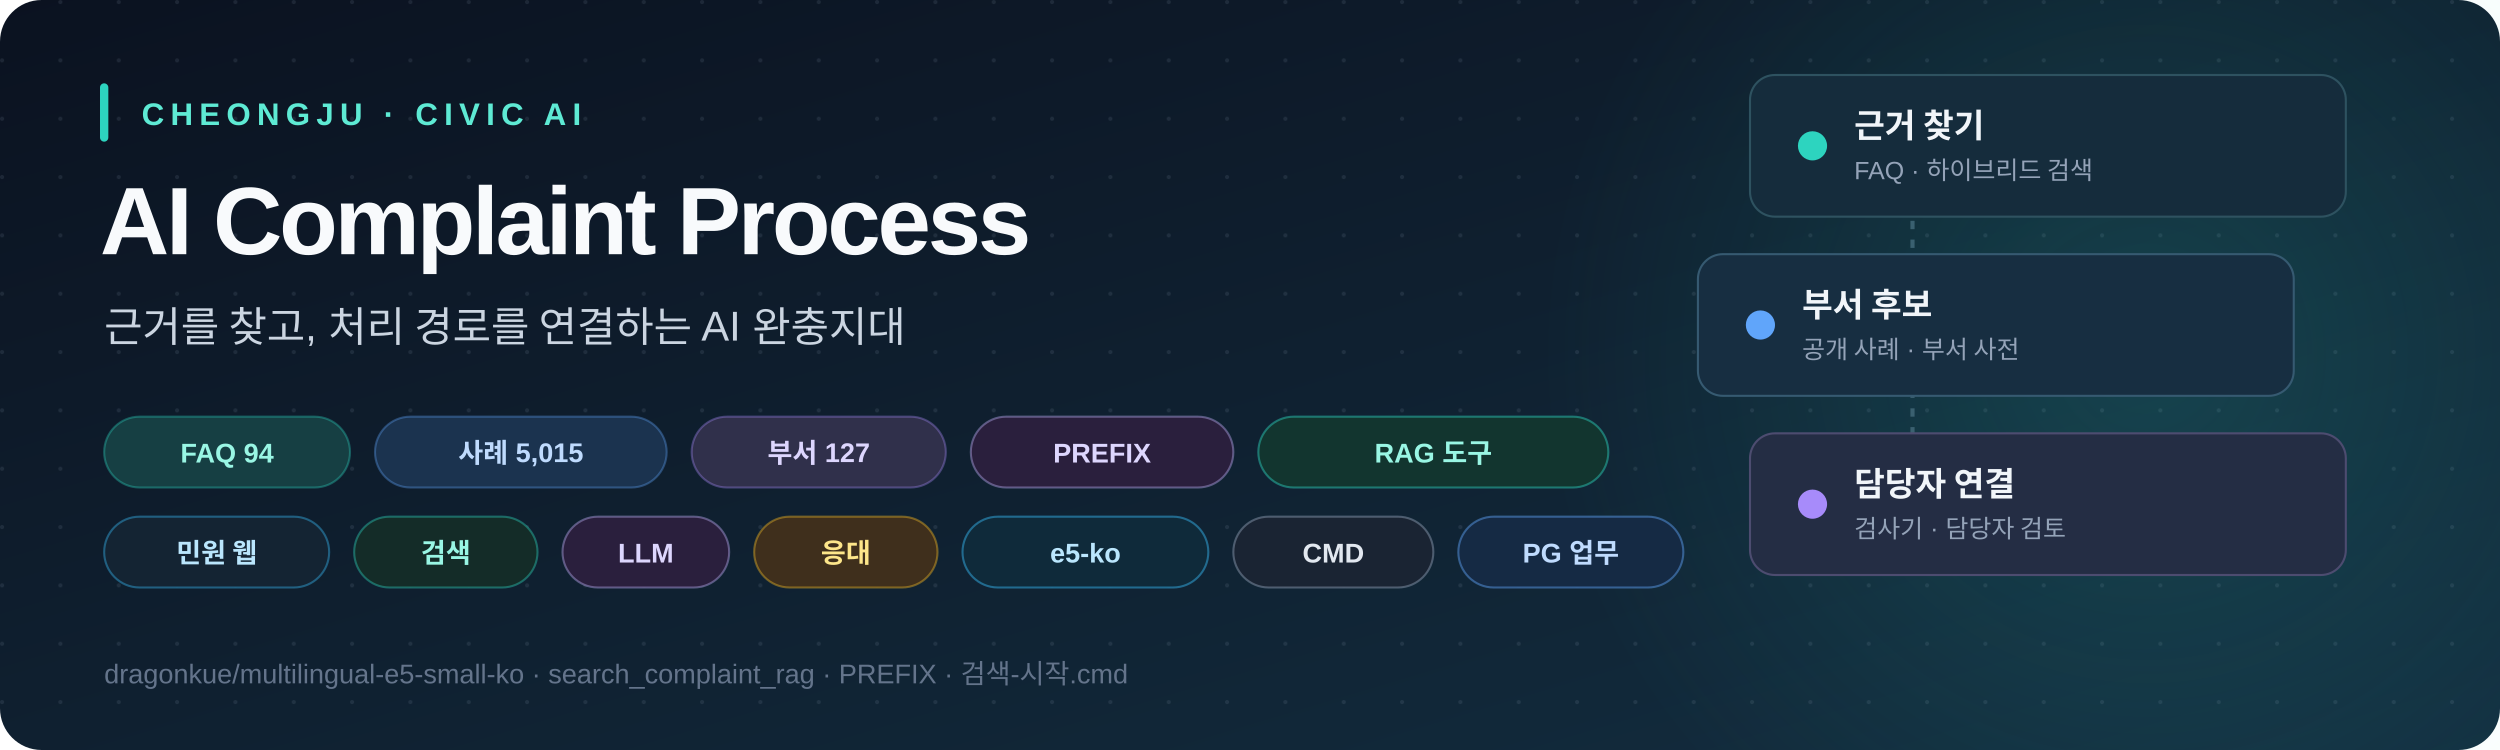
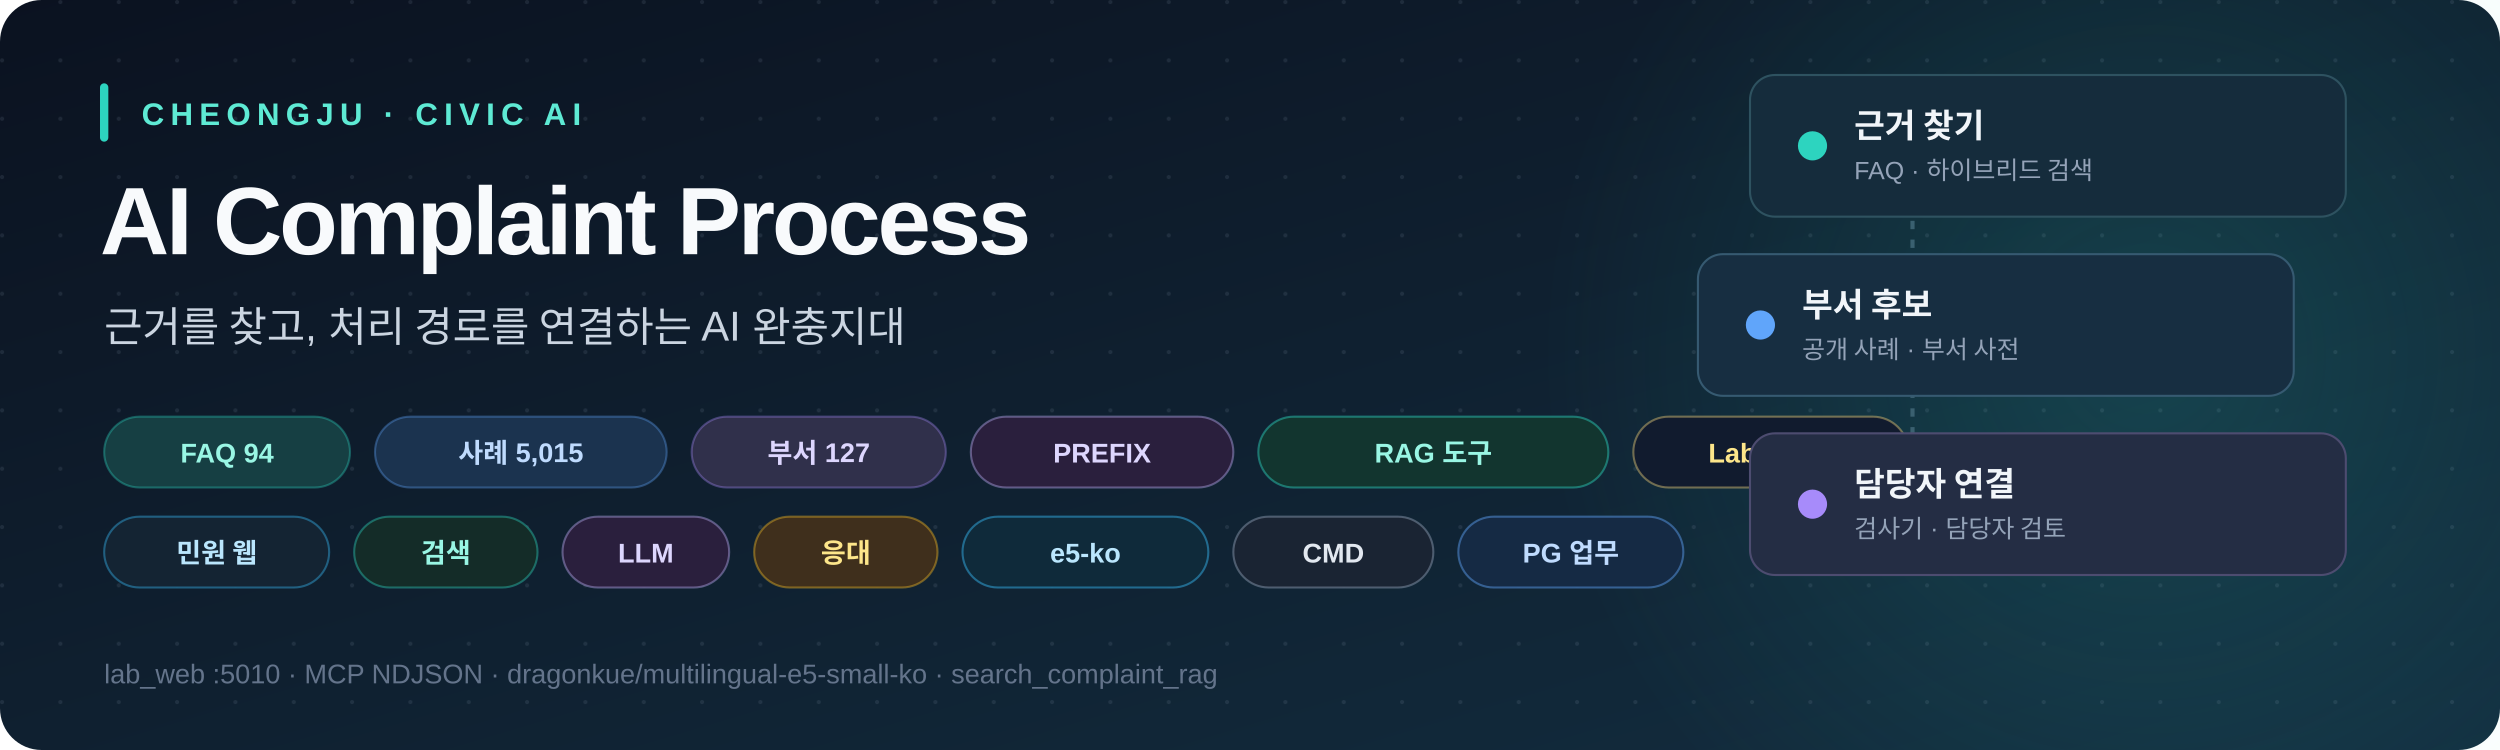
<svg xmlns="http://www.w3.org/2000/svg" width="1200" height="360" viewBox="0 0 1200 360" role="img" aria-labelledby="title description">
  <defs>
    <linearGradient id="background" x1="0" x2="1" y2="1">
      <stop stop-color="#0b1220" />
      <stop offset="1" stop-color="#132e40" />
    </linearGradient>
    <radialGradient id="glow">
      <stop stop-color="#2dd4bf" stop-opacity=".17" />
      <stop offset="1" stop-color="#2dd4bf" stop-opacity="0" />
    </radialGradient>
    <pattern id="grid" width="28" height="28" patternUnits="userSpaceOnUse">
      <circle cx="1" cy="1" r="1" fill="#94a3b8" opacity=".13" />
    </pattern>
  </defs>
  <rect width="1200" height="360" rx="20" fill="url(#background)" />
  <rect width="1200" height="360" rx="20" fill="url(#grid)" />
  <circle cx="1030" cy="170" r="290" fill="url(#glow)" />
  <rect x="48" y="40" width="4" height="28" rx="2" fill="#2dd4bf" />
  <g font-family="Arial, 'Noto Sans KR', sans-serif">
    <text x="68" y="60" fill="#5eead4" font-size="15" font-weight="700" letter-spacing="3">CHEONGJU · CIVIC AI</text>
    <text x="48" y="122" fill="#f8fafc" font-size="46" font-weight="700" letter-spacing="-1.5">AI Complaint Process</text>
    <text x="50" y="164" fill="#cbd5e1" font-size="20">근거를 찾고, 처리 경로를 연결하는 AI 완충지대</text>
    <rect x="50" y="200" width="118" height="34" rx="17" fill="#163f43" stroke="#2dd4bf" stroke-opacity=".35" />
    <text x="109" y="222" fill="#99f6e4" font-size="13" font-weight="700" text-anchor="middle">FAQ 94</text>
    <rect x="180" y="200" width="140" height="34" rx="17" fill="#1b334f" stroke="#60a5fa" stroke-opacity=".35" />
    <text x="250" y="222" fill="#bfdbfe" font-size="13" font-weight="700" text-anchor="middle">사례 5,015</text>
    <rect x="332" y="200" width="122" height="34" rx="17" fill="#30304b" stroke="#a78bfa" stroke-opacity=".35" />
    <text x="393" y="222" fill="#ddd6fe" font-size="13" font-weight="700" text-anchor="middle">부서 127</text>
    <rect x="466" y="200" width="126" height="34" rx="17" fill="#2a1f3d" stroke="#c4b5fd" stroke-opacity=".4" />
    <text x="529" y="222" fill="#ddd6fe" font-size="13" font-weight="700" text-anchor="middle">PREFIX</text>
    <rect x="604" y="200" width="168" height="34" rx="17" fill="#12352f" stroke="#2dd4bf" stroke-opacity=".45" />
    <text x="688" y="222" fill="#99f6e4" font-size="13" font-weight="700" text-anchor="middle">RAG 도구</text>
+     <rect x="784" y="200" width="132" height="34" rx="17" fill="#111b2e" stroke="#e4c877" stroke-opacity=".45" />
+     <text x="850" y="222" fill="#fde68a" font-size="13" font-weight="700" text-anchor="middle">Lab :5010</text>
    <rect x="50" y="248" width="108" height="34" rx="17" fill="#142433" stroke="#38bdf8" stroke-opacity=".4" />
    <text x="104" y="270" fill="#bae6fd" font-size="13" font-weight="700" text-anchor="middle">민원 웹</text>
    <rect x="170" y="248" width="88" height="34" rx="17" fill="#142c28" stroke="#2dd4bf" stroke-opacity=".4" />
    <text x="214" y="270" fill="#99f6e4" font-size="13" font-weight="700" text-anchor="middle">검색</text>
    <rect x="270" y="248" width="80" height="34" rx="17" fill="#2a1f3d" stroke="#c4b5fd" stroke-opacity=".4" />
    <text x="310" y="270" fill="#ddd6fe" font-size="13" font-weight="700" text-anchor="middle">LLM</text>
    <rect x="362" y="248" width="88" height="34" rx="17" fill="#3f2f1c" stroke="#fbbf24" stroke-opacity=".4" />
    <text x="406" y="270" fill="#fde68a" font-size="13" font-weight="700" text-anchor="middle">응대</text>
    <rect x="462" y="248" width="118" height="34" rx="17" fill="#0f2a3a" stroke="#38bdf8" stroke-opacity=".45" />
    <text x="521" y="270" fill="#bae6fd" font-size="13" font-weight="700" text-anchor="middle">e5-ko</text>
    <rect x="592" y="248" width="96" height="34" rx="17" fill="#1a2433" stroke="#94a3b8" stroke-opacity=".45" />
    <text x="640" y="270" fill="#e2e8f0" font-size="13" font-weight="700" text-anchor="middle">CMD</text>
    <rect x="700" y="248" width="108" height="34" rx="17" fill="#152a44" stroke="#60a5fa" stroke-opacity=".45" />
    <text x="754" y="270" fill="#bfdbfe" font-size="13" font-weight="700" text-anchor="middle">PG 업무</text>
    <path d="M918 88V250" stroke="#3a6070" stroke-width="2" stroke-dasharray="4 5" />
    <rect x="840" y="36" width="286" height="68" rx="12" fill="#152c3c" stroke="#2e5260" />
    <circle cx="870" cy="70" r="7" fill="#2dd4bf" />
    <text x="890" y="66" fill="#f1f5f9" font-size="16" font-weight="700">근거 찾기</text>
    <text x="890" y="86" fill="#94a3b8" font-size="12">FAQ · 하이브리드 검색</text>
    <rect x="815" y="122" width="286" height="68" rx="12" fill="#172e41" stroke="#365a71" />
    <circle cx="845" cy="156" r="7" fill="#60a5fa" />
    <text x="865" y="152" fill="#f1f5f9" font-size="16" font-weight="700">부서 후보</text>
    <text x="865" y="172" fill="#94a3b8" font-size="12">공개 사례 · 부서 사전</text>
    <rect x="840" y="208" width="286" height="68" rx="12" fill="#242d44" stroke="#4d4c70" />
    <circle cx="870" cy="242" r="7" fill="#a78bfa" />
    <text x="890" y="238" fill="#f1f5f9" font-size="16" font-weight="700">담당자 연결</text>
    <text x="890" y="258" fill="#94a3b8" font-size="12">검사기 · 담당자 검토</text>
-     <text x="50" y="328" fill="#64748b" font-size="13">dragonkue/multilingual-e5-small-ko · search_complaint_rag · PREFIX · 검색-시작.cmd</text>
+     <text x="50" y="328" fill="#64748b" font-size="13">lab_web :5010 · MCP NDJSON · dragonkue/multilingual-e5-small-ko · search_complaint_rag</text>
  </g>
</svg>
